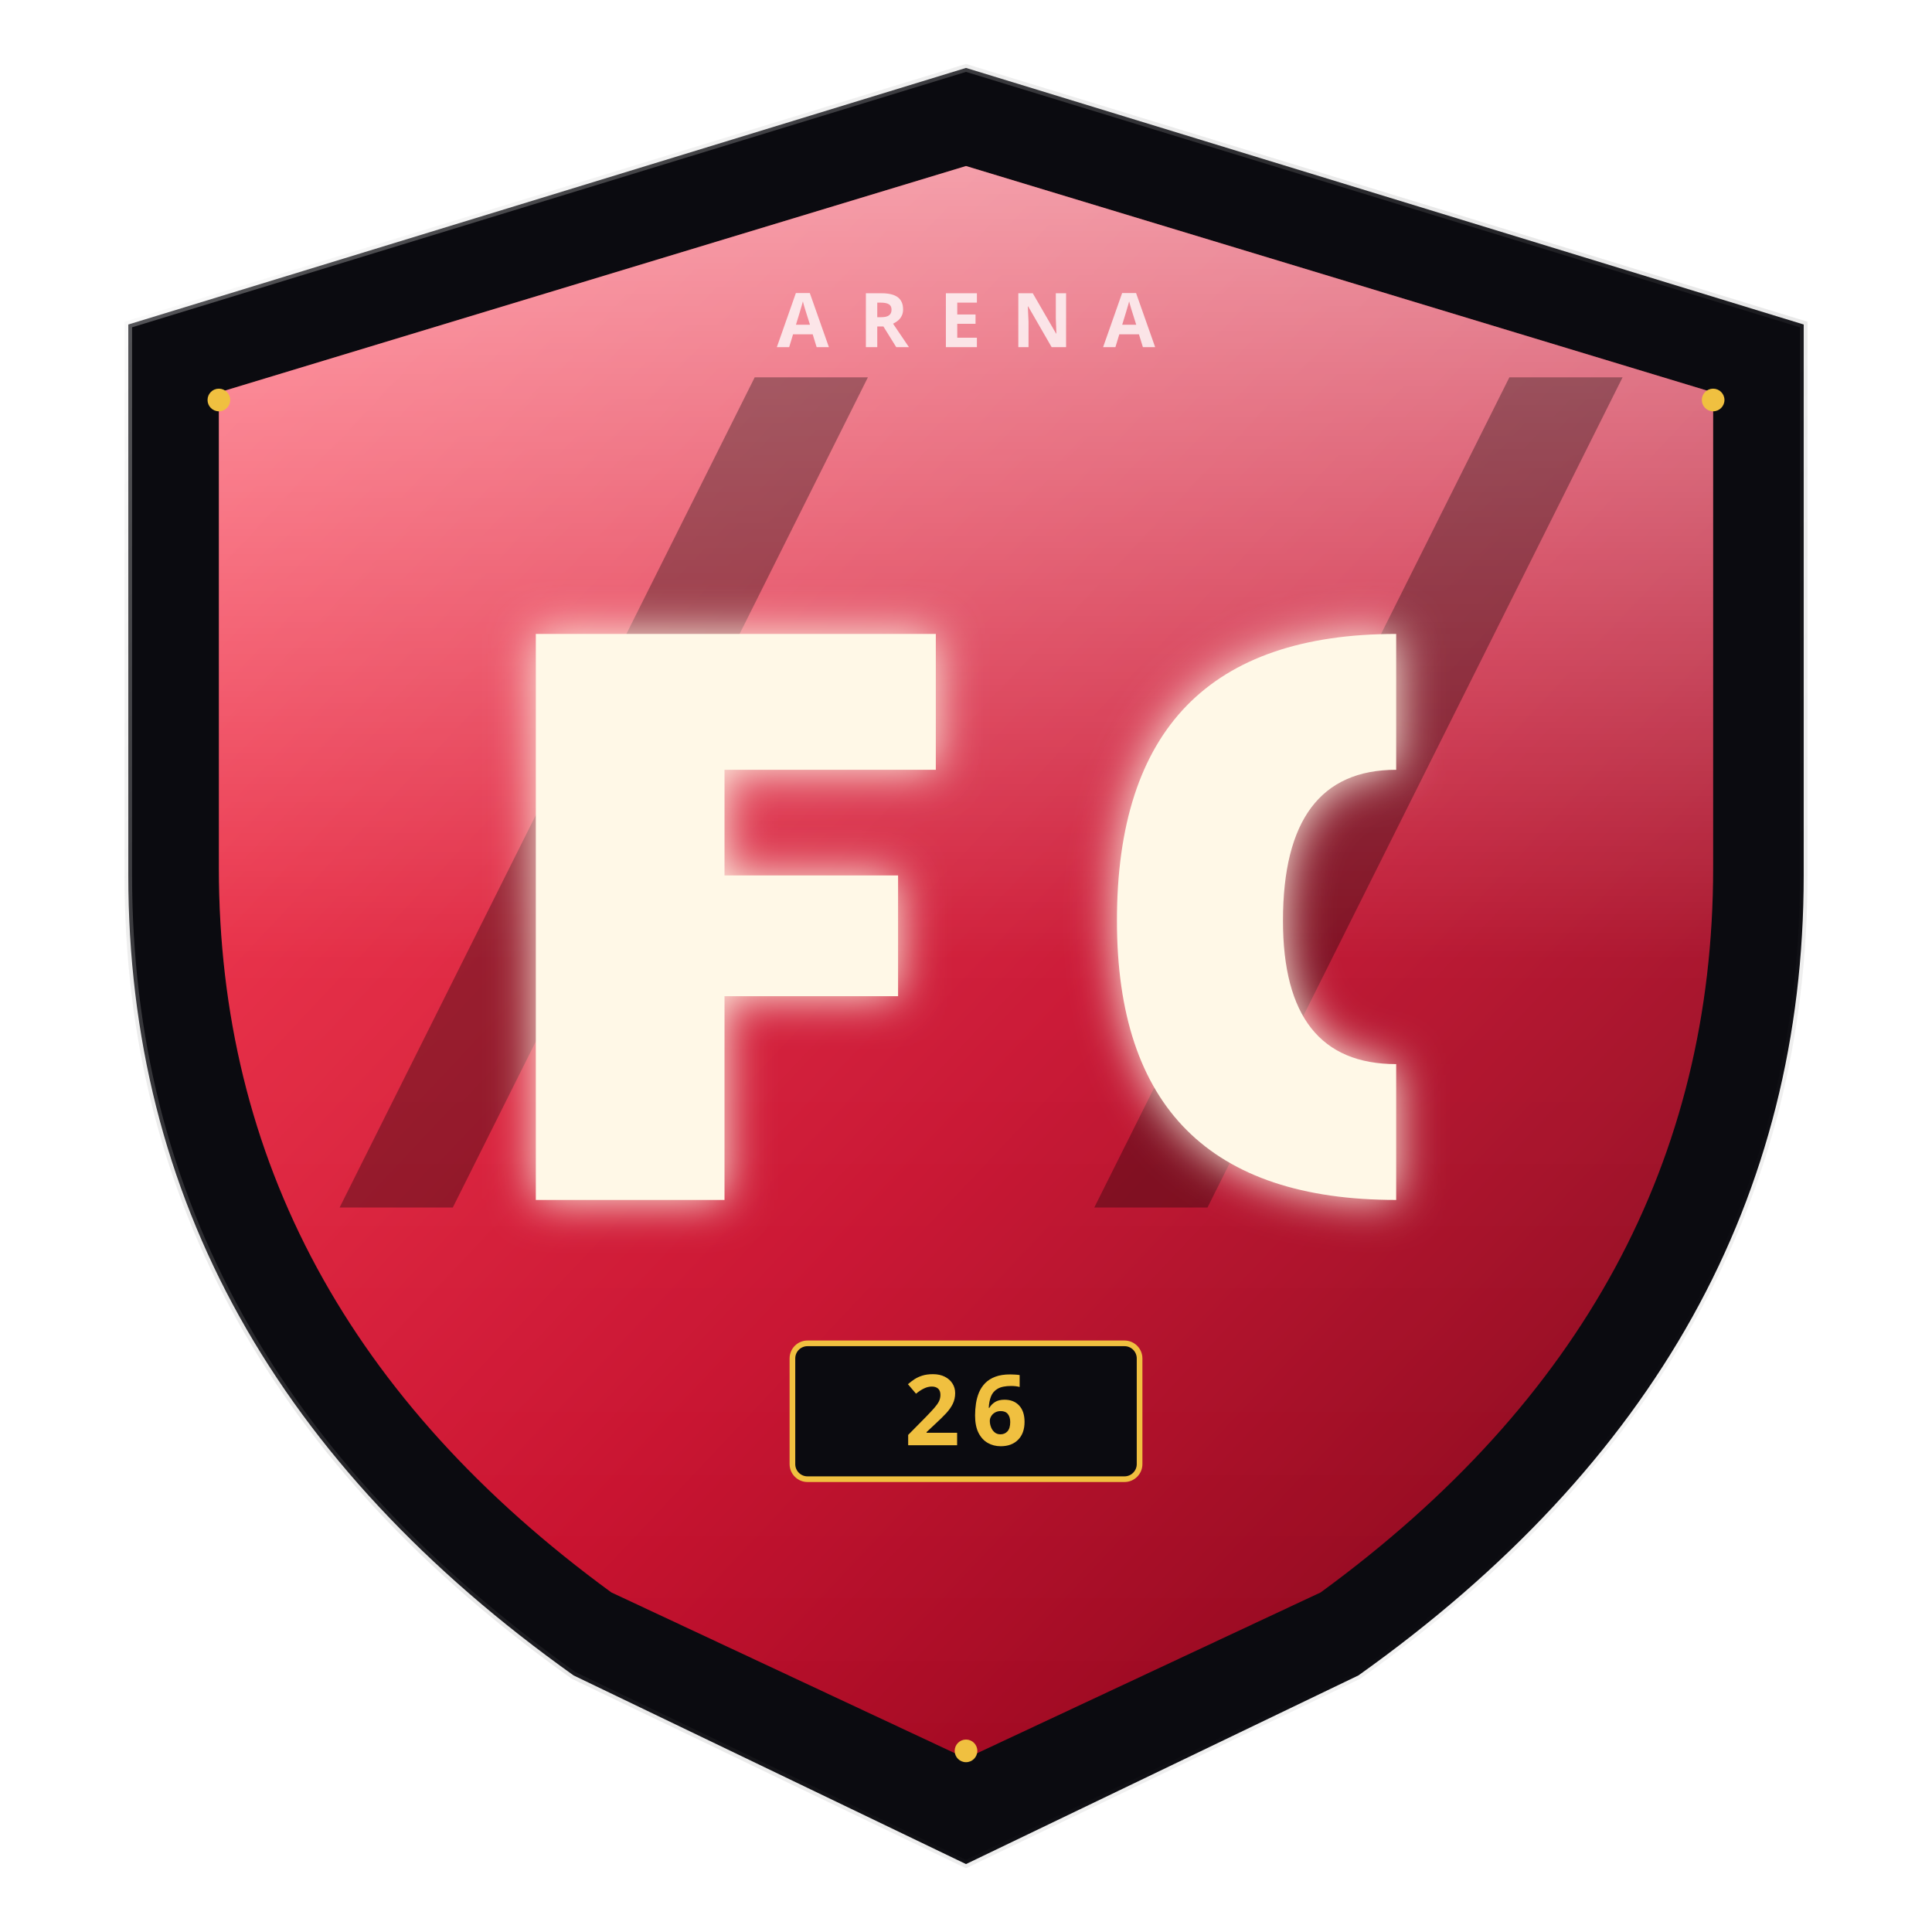
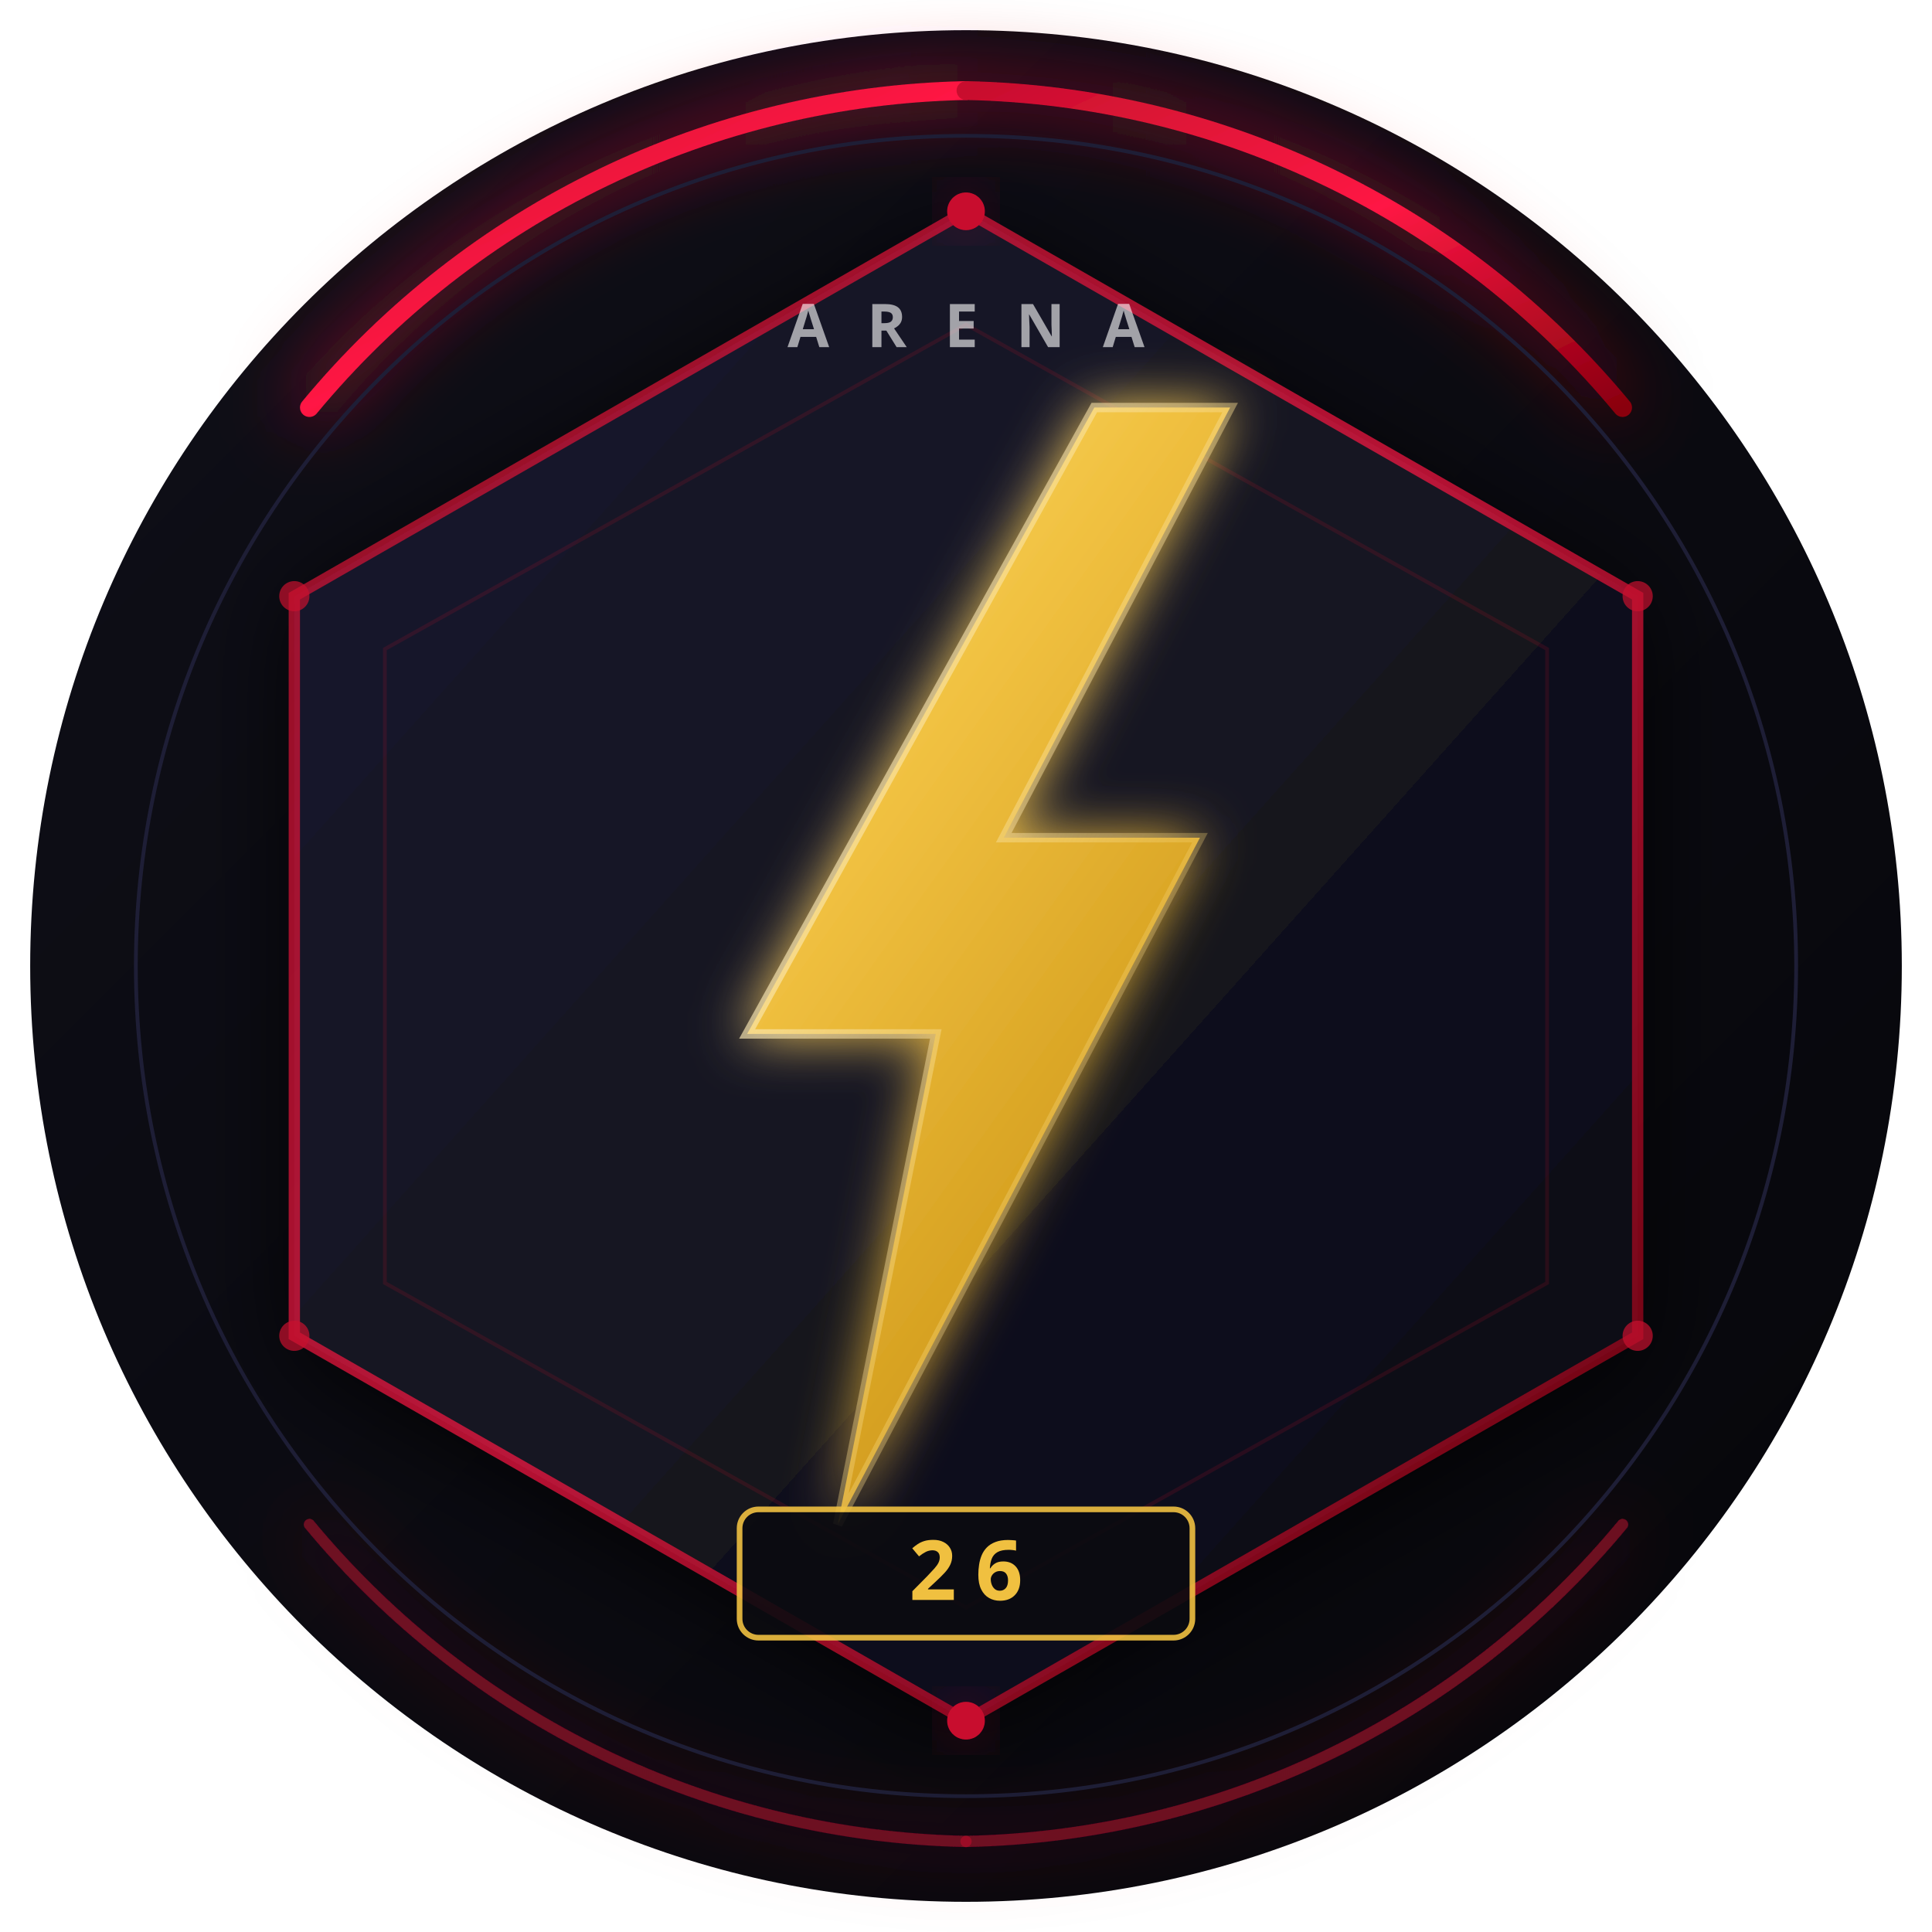
<svg xmlns="http://www.w3.org/2000/svg" viewBox="0 0 512 512" fill="none">
  <defs>
-     <linearGradient id="metal" x1="0%" y1="0%" x2="100%" y2="100%">
-       <stop offset="0%" stop-color="#ff3a4f" />
-       <stop offset="55%" stop-color="#c8102e" />
-       <stop offset="100%" stop-color="#7a0518" />
+     <linearGradient id="bg-grad" x1="0%" y1="0%" x2="100%" y2="100%">
+       <stop offset="0%" stop-color="#0f0f18" />
+       <stop offset="100%" stop-color="#06060a" />
    </linearGradient>
-     <linearGradient id="shine" x1="0%" y1="0%" x2="0%" y2="100%">
-       <stop offset="0%" stop-color="#ffffff" stop-opacity="0.55" />
-       <stop offset="50%" stop-color="#ffffff" stop-opacity="0.05" />
-       <stop offset="100%" stop-color="#ffffff" stop-opacity="0" />
+     <linearGradient id="hex-grad" x1="0%" y1="0%" x2="100%" y2="100%">
+       <stop offset="0%" stop-color="#1a1a2e" />
+       <stop offset="100%" stop-color="#0c0c14" />
    </linearGradient>
-     <linearGradient id="bevel" x1="0%" y1="0%" x2="100%" y2="100%">
-       <stop offset="0%" stop-color="rgba(255,255,255,0.35)" />
-       <stop offset="100%" stop-color="rgba(0,0,0,0)" />
+     <linearGradient id="ring-grad" x1="0%" y1="0%" x2="100%" y2="100%">
+       <stop offset="0%" stop-color="#c8102e" />
+       <stop offset="50%" stop-color="#ff1744" />
+       <stop offset="100%" stop-color="#8a000f" />
    </linearGradient>
-     <filter id="glow" x="-30%" y="-30%" width="160%" height="160%">
-       <feGaussianBlur stdDeviation="6" result="b" />
-       <feMerge>
-         <feMergeNode in="b" />
-         <feMergeNode in="SourceGraphic" />
-       </feMerge>
+     <linearGradient id="bolt-grad" x1="0%" y1="0%" x2="60%" y2="100%">
+       <stop offset="0%" stop-color="#ffe066" />
+       <stop offset="40%" stop-color="#f0c040" />
+       <stop offset="100%" stop-color="#c89010" />
+     </linearGradient>
+     <linearGradient id="bolt-shine" x1="0%" y1="0%" x2="100%" y2="100%">
+       <stop offset="0%" stop-color="#fff8e0" stop-opacity="0.9" />
+       <stop offset="100%" stop-color="#f0c040" stop-opacity="0" />
+     </linearGradient>
+     <filter id="glow-red" x="-40%" y="-40%" width="180%" height="180%">
+       <feGaussianBlur stdDeviation="10" result="blur" />
+       <feComposite in="SourceGraphic" in2="blur" operator="over" />
+     </filter>
+     <filter id="glow-gold" x="-30%" y="-30%" width="160%" height="160%">
+       <feGaussianBlur stdDeviation="7" result="blur" />
+       <feComposite in="SourceGraphic" in2="blur" operator="over" />
+     </filter>
+     <filter id="shadow" x="-20%" y="-20%" width="140%" height="140%">
+       <feDropShadow dx="0" dy="4" stdDeviation="12" flood-color="#000" flood-opacity="0.8" />
    </filter>
  </defs>
-   <path d="M 256 18            L 478 86            L 478 232            Q 478 360 360 444            L 256 494            L 152 444            Q 34 360 34 232            L 34 86 Z" fill="#0b0b10" stroke="url(#bevel)" stroke-width="2" />
-   <path d="M 256 44            L 454 104            L 454 230            Q 454 346 350 422            L 256 466            L 162 422            Q 58 346 58 230            L 58 104 Z" fill="url(#metal)" />
-   <path d="M 256 44            L 454 104            L 454 230            Q 454 346 350 422            L 256 466            L 162 422            Q 58 346 58 230            L 58 104 Z" fill="url(#shine)" />
-   <path d="M 90 320 L 200 100 L 230 100 L 120 320 Z" fill="rgba(0,0,0,0.32)" />
-   <path d="M 290 320 L 400 100 L 430 100 L 320 320 Z" fill="rgba(0,0,0,0.32)" />
-   <g filter="url(#glow)">
-     <path d="M 142 168              L 248 168              L 248 204              L 192 204              L 192 232              L 238 232              L 238 264              L 192 264              L 192 318              L 142 318 Z" fill="#fff8e7" />
-     <path d="M 370 168              Q 296 168 296 244              Q 296 318 370 318              L 370 282              Q 340 282 340 244              Q 340 204 370 204 Z" fill="#fff8e7" />
+   <circle cx="256" cy="256" r="248" fill="url(#bg-grad)" />
+   <g filter="url(#glow-red)">
+     <path d="M 256 24 A 232 232 0 0 0 82 108" stroke="url(#ring-grad)" stroke-width="5" fill="none" stroke-linecap="round" />
+     <path d="M 256 24 A 232 232 0 0 1 430 108" stroke="url(#ring-grad)" stroke-width="5" fill="none" stroke-linecap="round" />
+     <path d="M 82 404 A 232 232 0 0 0 256 488" stroke="#c8102e" stroke-width="3" fill="none" stroke-linecap="round" opacity="0.5" />
+     <path d="M 430 404 A 232 232 0 0 1 256 488" stroke="#c8102e" stroke-width="3" fill="none" stroke-linecap="round" opacity="0.5" />
  </g>
-   <g transform="translate(256 374)">
-     <rect x="-46" y="-18" width="92" height="36" rx="4" fill="#0b0b10" stroke="#f0c040" stroke-width="1.5" />
-     <text x="0" y="9" text-anchor="middle" font-family="Barlow Condensed, Impact, sans-serif" font-weight="900" font-size="26" letter-spacing="3" fill="#f0c040">26</text>
+   <circle cx="256" cy="256" r="220" stroke="#1e1e36" stroke-width="1" fill="none" />
+   <path d="M 256 56            L 434 158            L 434 354            L 256 456            L 78 354            L 78 158 Z" fill="url(#hex-grad)" filter="url(#shadow)" />
+   <path d="M 256 56            L 434 158            L 434 354            L 256 456            L 78 354            L 78 158 Z" stroke="url(#ring-grad)" stroke-width="3" fill="none" opacity="0.7" />
+   <path d="M 256 86            L 410 172            L 410 340            L 256 426            L 102 340            L 102 172 Z" stroke="rgba(200,16,46,0.15)" stroke-width="1" fill="none" />
+   <circle cx="256" cy="56" r="5" fill="#c8102e" filter="url(#glow-red)" />
+   <circle cx="434" cy="158" r="4" fill="#c8102e" opacity="0.7" />
+   <circle cx="434" cy="354" r="4" fill="#c8102e" opacity="0.7" />
+   <circle cx="256" cy="456" r="5" fill="#c8102e" filter="url(#glow-red)" />
+   <circle cx="78" cy="354" r="4" fill="#c8102e" opacity="0.7" />
+   <circle cx="78" cy="158" r="4" fill="#c8102e" opacity="0.7" />
+   <g filter="url(#glow-gold)">
+     <path d="M 290 108              L 198 274              L 248 274              L 222 404              L 318 222              L 266 222              L 326 108 Z" fill="url(#bolt-grad)" />
+     <path d="M 290 108              L 326 108              L 266 222              L 318 222              L 222 404              L 248 274              L 198 274 Z" stroke="url(#bolt-shine)" stroke-width="2.5" fill="none" />
  </g>
-   <text x="256" y="92" text-anchor="middle" font-family="Barlow Condensed, Impact, sans-serif" font-weight="900" font-size="20" letter-spacing="8" fill="rgba(255,255,255,0.78)">ARENA</text>
-   <circle cx="58" cy="106" r="3" fill="#f0c040" />
-   <circle cx="454" cy="106" r="3" fill="#f0c040" />
-   <circle cx="256" cy="464" r="3" fill="#f0c040" />
+   <g>
+     <rect x="196" y="400" width="120" height="34" rx="5" fill="#0b0b10" stroke="#f0c040" stroke-width="1.5" opacity="0.9" />
+     <text x="256" y="424" text-anchor="middle" font-family="'Barlow Condensed', 'Impact', sans-serif" font-weight="900" font-size="22" letter-spacing="5" fill="#f0c040">26</text>
+   </g>
+   <text x="256" y="92" text-anchor="middle" font-family="'Barlow Condensed', 'Impact', sans-serif" font-weight="700" font-size="16" letter-spacing="10" fill="rgba(255,255,255,0.6)">ARENA</text>
</svg>
